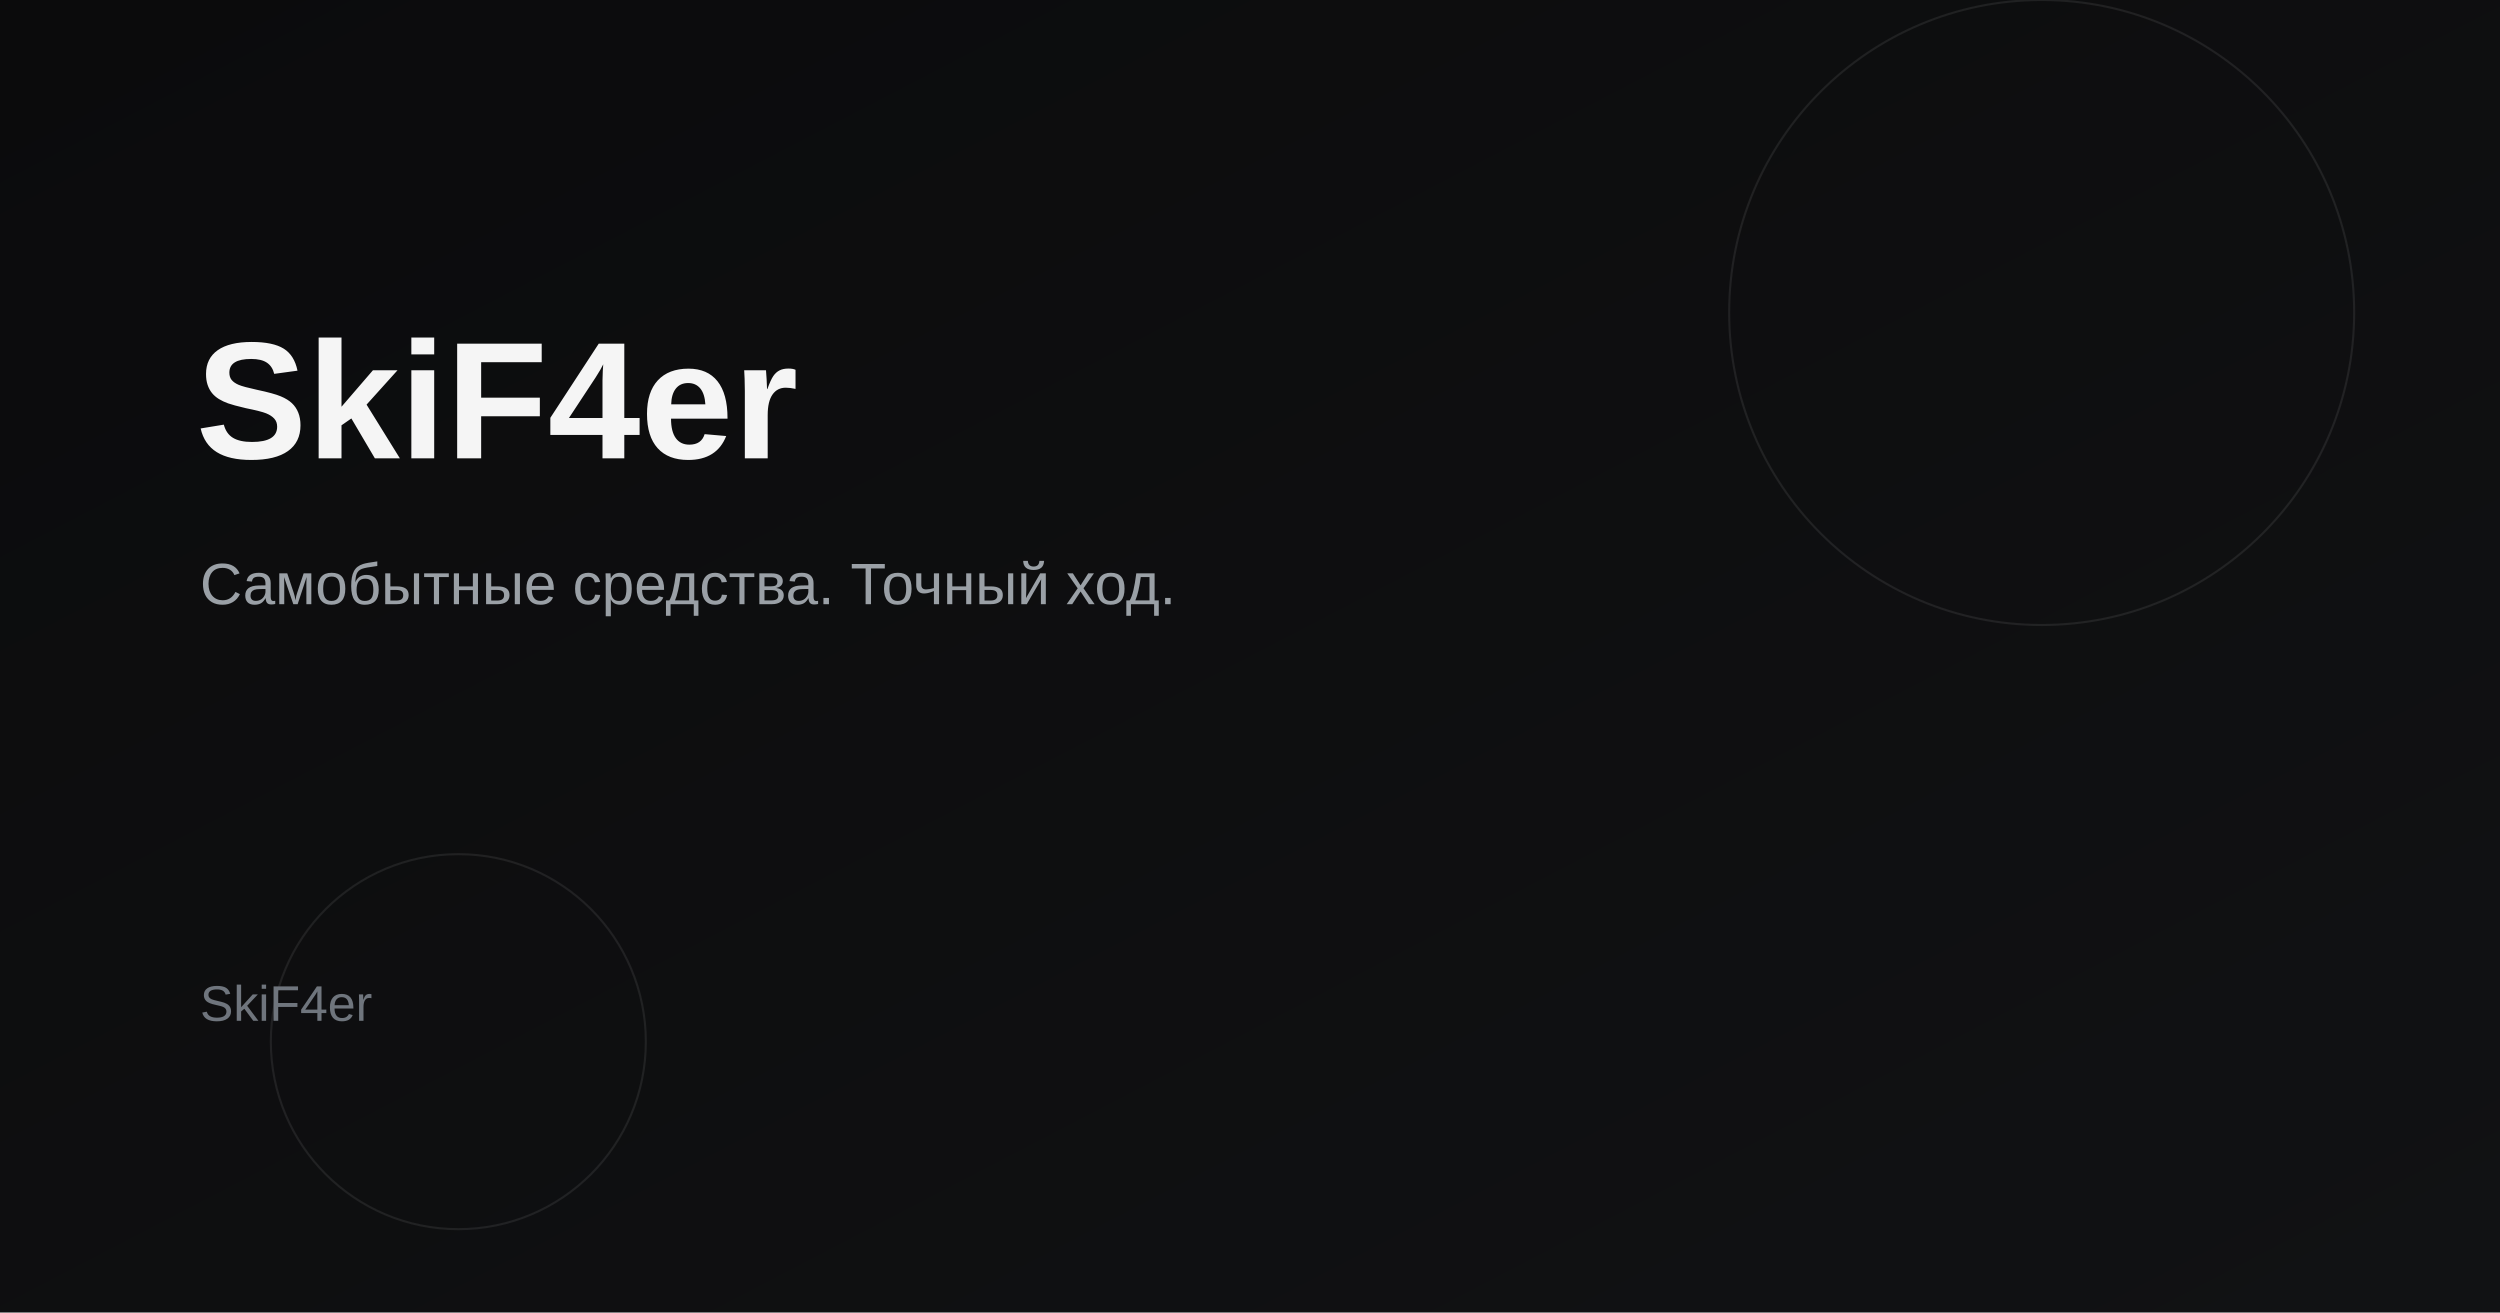
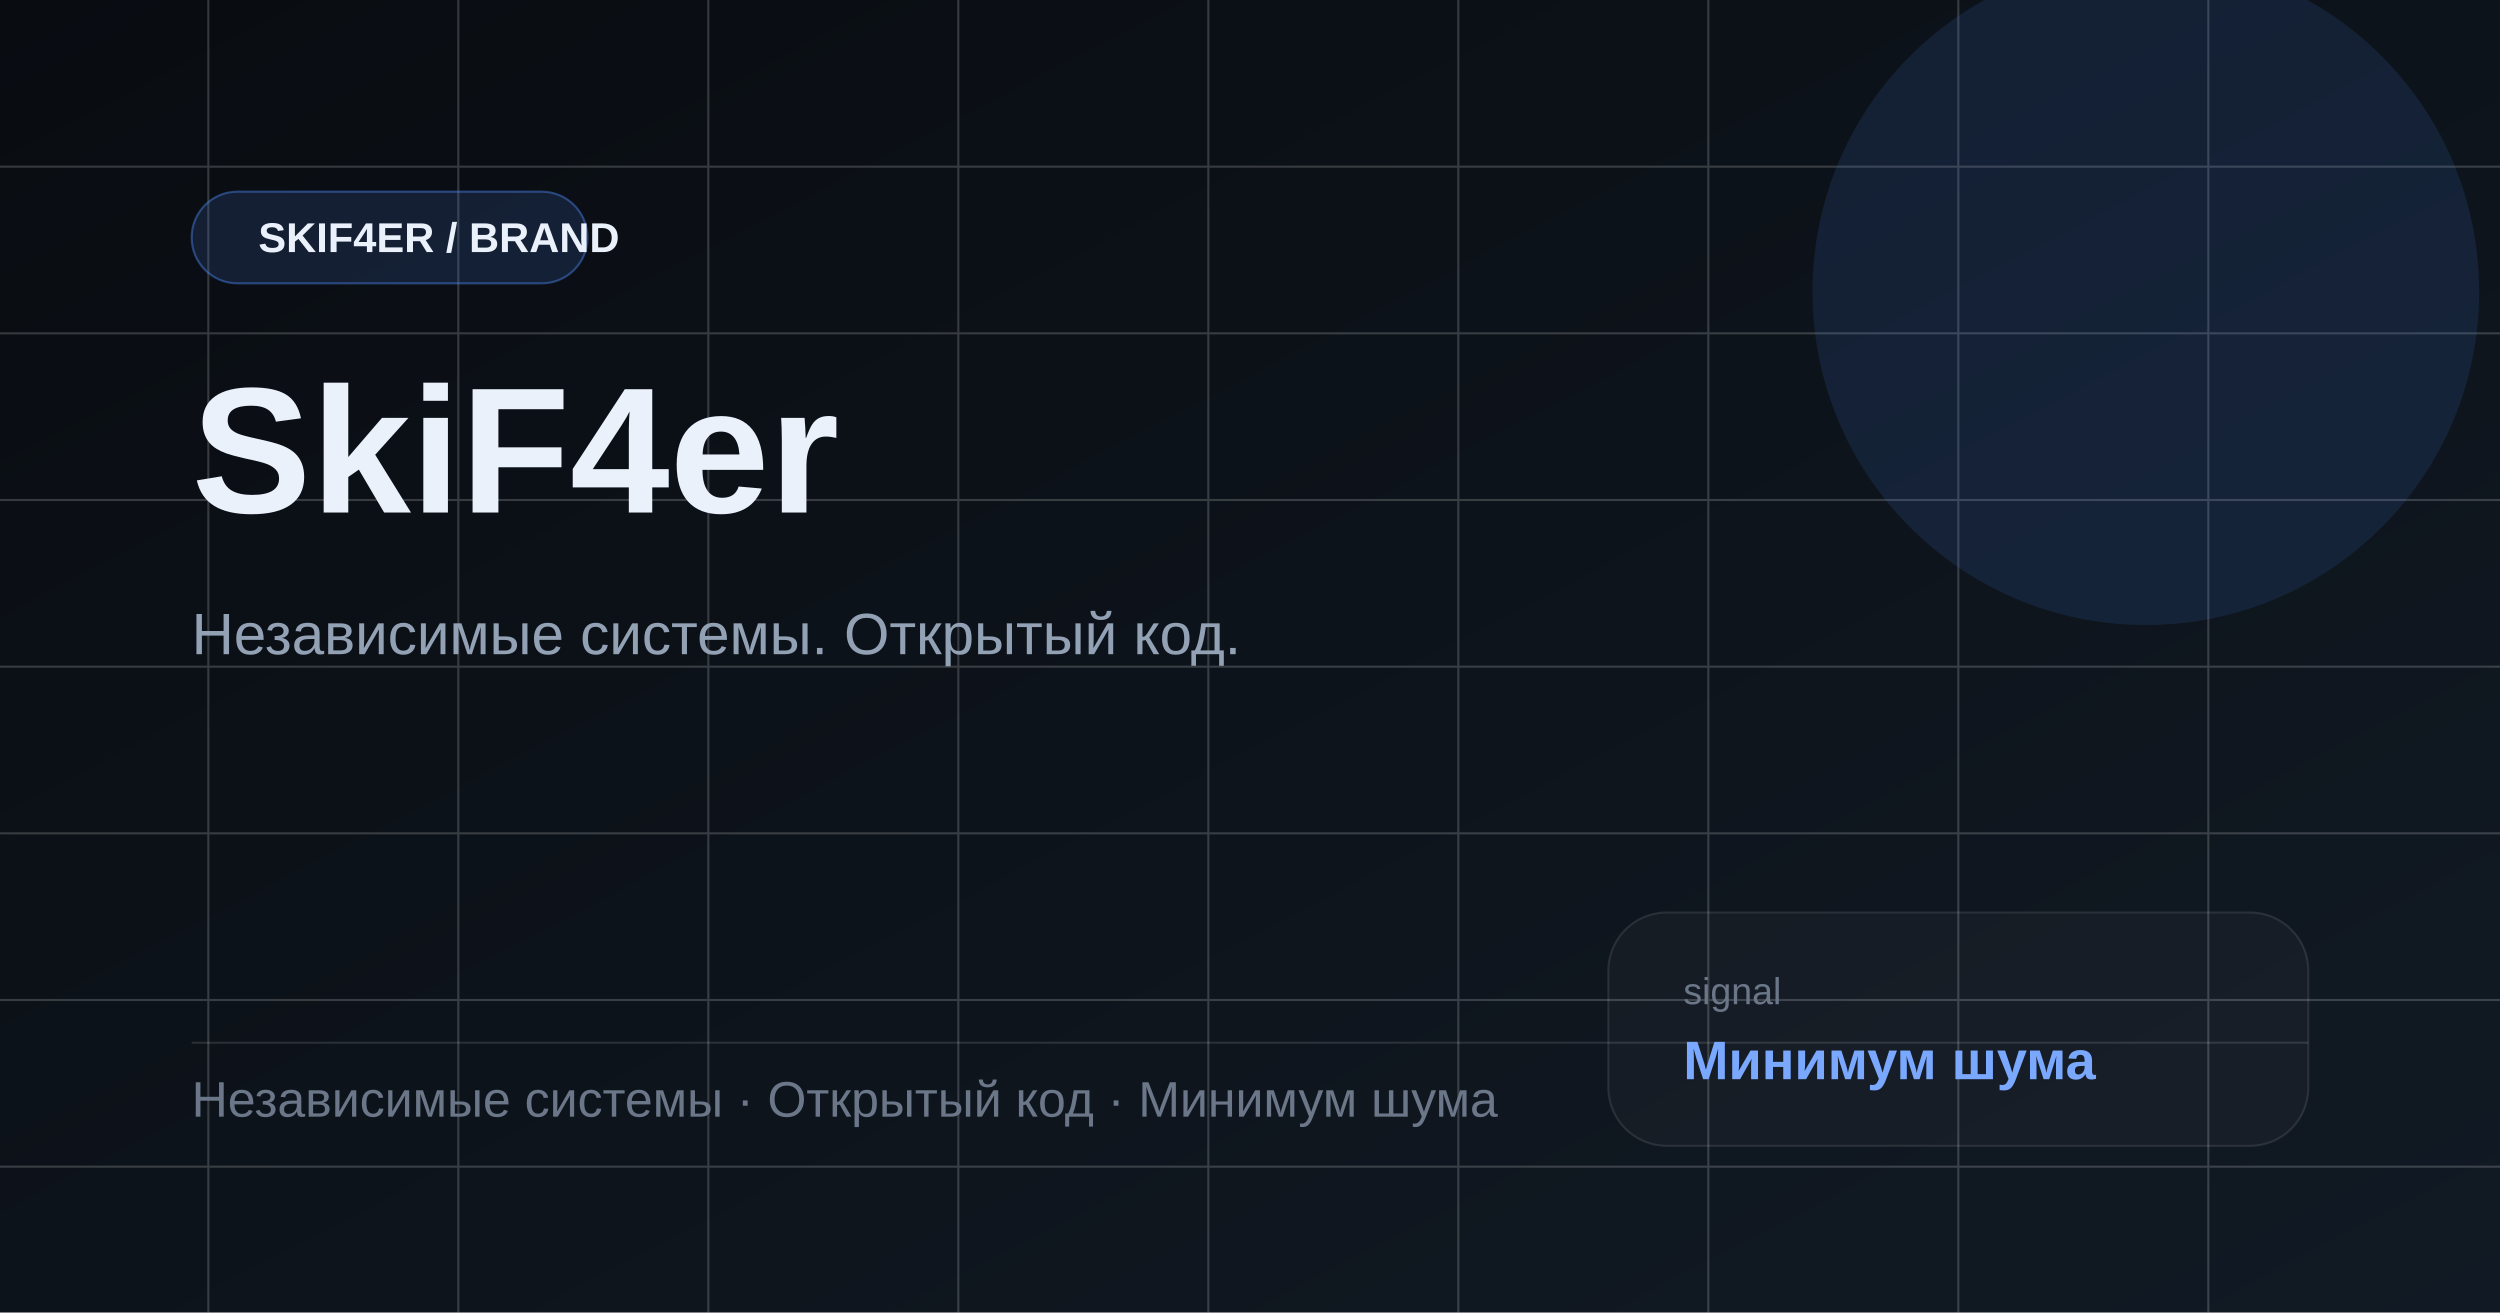
- <svg xmlns="http://www.w3.org/2000/svg" width="1200" height="630" viewBox="0 0 1200 630" role="img" aria-label="SkiF4er — Самобытные средства. Точный ход.">
+ <svg xmlns="http://www.w3.org/2000/svg" width="1200" height="630" viewBox="0 0 1200 630" role="img" aria-label="SkiF4er — Независимые системы. Открытый код.">
  <defs>
-     <linearGradient id="g" x1="0" y1="0" x2="1" y2="1">
-       <stop offset="0%" stop-color="#0b0b0c" />
-       <stop offset="100%" stop-color="#111214" />
+     <linearGradient id="bg" x1="0" y1="0" x2="1" y2="1">
+       <stop offset="0%" stop-color="#090C11" />
+       <stop offset="100%" stop-color="#111A24" />
    </linearGradient>
  </defs>
-   <rect width="1200" height="630" fill="url(#g)" />
-   <circle cx="980" cy="150" r="150" fill="none" stroke="rgba(255,255,255,0.08)" />
-   <circle cx="220" cy="500" r="90" fill="none" stroke="rgba(255,255,255,0.08)" />
-   <text x="94" y="220" fill="#f5f5f5" font-family="Arial, Helvetica, sans-serif" font-size="80" font-weight="700">SkiF4er</text>
-   <text x="96" y="290" fill="#9aa0a6" font-family="Arial, Helvetica, sans-serif" font-size="28">Самобытные средства. Точный ход.</text>
-   <text x="96" y="490" fill="#6f757d" font-family="Arial, Helvetica, sans-serif" font-size="24">SkiF4er</text>
+   <rect width="1200" height="630" fill="url(#bg)" />
+   <g opacity="0.18">
+     <path d="M0 80H1200" stroke="white" stroke-width="1" />
+     <path d="M0 160H1200" stroke="white" stroke-width="1" />
+     <path d="M0 240H1200" stroke="white" stroke-width="1" />
+     <path d="M0 320H1200" stroke="white" stroke-width="1" />
+     <path d="M0 400H1200" stroke="white" stroke-width="1" />
+     <path d="M0 480H1200" stroke="white" stroke-width="1" />
+     <path d="M0 560H1200" stroke="white" stroke-width="1" />
+     <path d="M100 0V630" stroke="white" stroke-width="1" />
+     <path d="M220 0V630" stroke="white" stroke-width="1" />
+     <path d="M340 0V630" stroke="white" stroke-width="1" />
+     <path d="M460 0V630" stroke="white" stroke-width="1" />
+     <path d="M580 0V630" stroke="white" stroke-width="1" />
+     <path d="M700 0V630" stroke="white" stroke-width="1" />
+     <path d="M820 0V630" stroke="white" stroke-width="1" />
+     <path d="M940 0V630" stroke="white" stroke-width="1" />
+     <path d="M1060 0V630" stroke="white" stroke-width="1" />
+   </g>
+   <circle cx="1030" cy="140" r="160" fill="#4F8CFF" fill-opacity="0.12" />
+   <rect x="92" y="92" width="190" height="44" rx="22" fill="#4F8CFF" fill-opacity="0.14" stroke="#4F8CFF" stroke-opacity="0.42" />
+   <text x="124" y="121" fill="#EAF1FB" font-family="Arial, Helvetica, sans-serif" font-size="20" font-weight="700">SKIF4ER / BRAND</text>
+   <text x="92" y="246" fill="#EAF1FB" font-family="Arial, Helvetica, sans-serif" font-size="86" font-weight="700">SkiF4er</text>
+   <text x="92" y="314" fill="#93A1B5" font-family="Arial, Helvetica, sans-serif" font-size="28">Независимые системы. Открытый код.</text>
+   <text x="92" y="536" fill="#6B7789" font-family="Arial, Helvetica, sans-serif" font-size="24">Независимые системы · Открытый код · Минимум шума</text>
+   <rect x="92" y="500" width="1016" height="1" fill="white" fill-opacity="0.12" />
+   <rect x="772" y="438" width="336" height="112" rx="28" fill="white" fill-opacity="0.03" stroke="white" stroke-opacity="0.1" />
+   <text x="808" y="482" fill="#6B7789" font-family="Arial, Helvetica, sans-serif" font-size="18">signal</text>
+   <text x="808" y="518" fill="#7AA8FF" font-family="Arial, Helvetica, sans-serif" font-size="26" font-weight="700">Минимум шума</text>
</svg>
